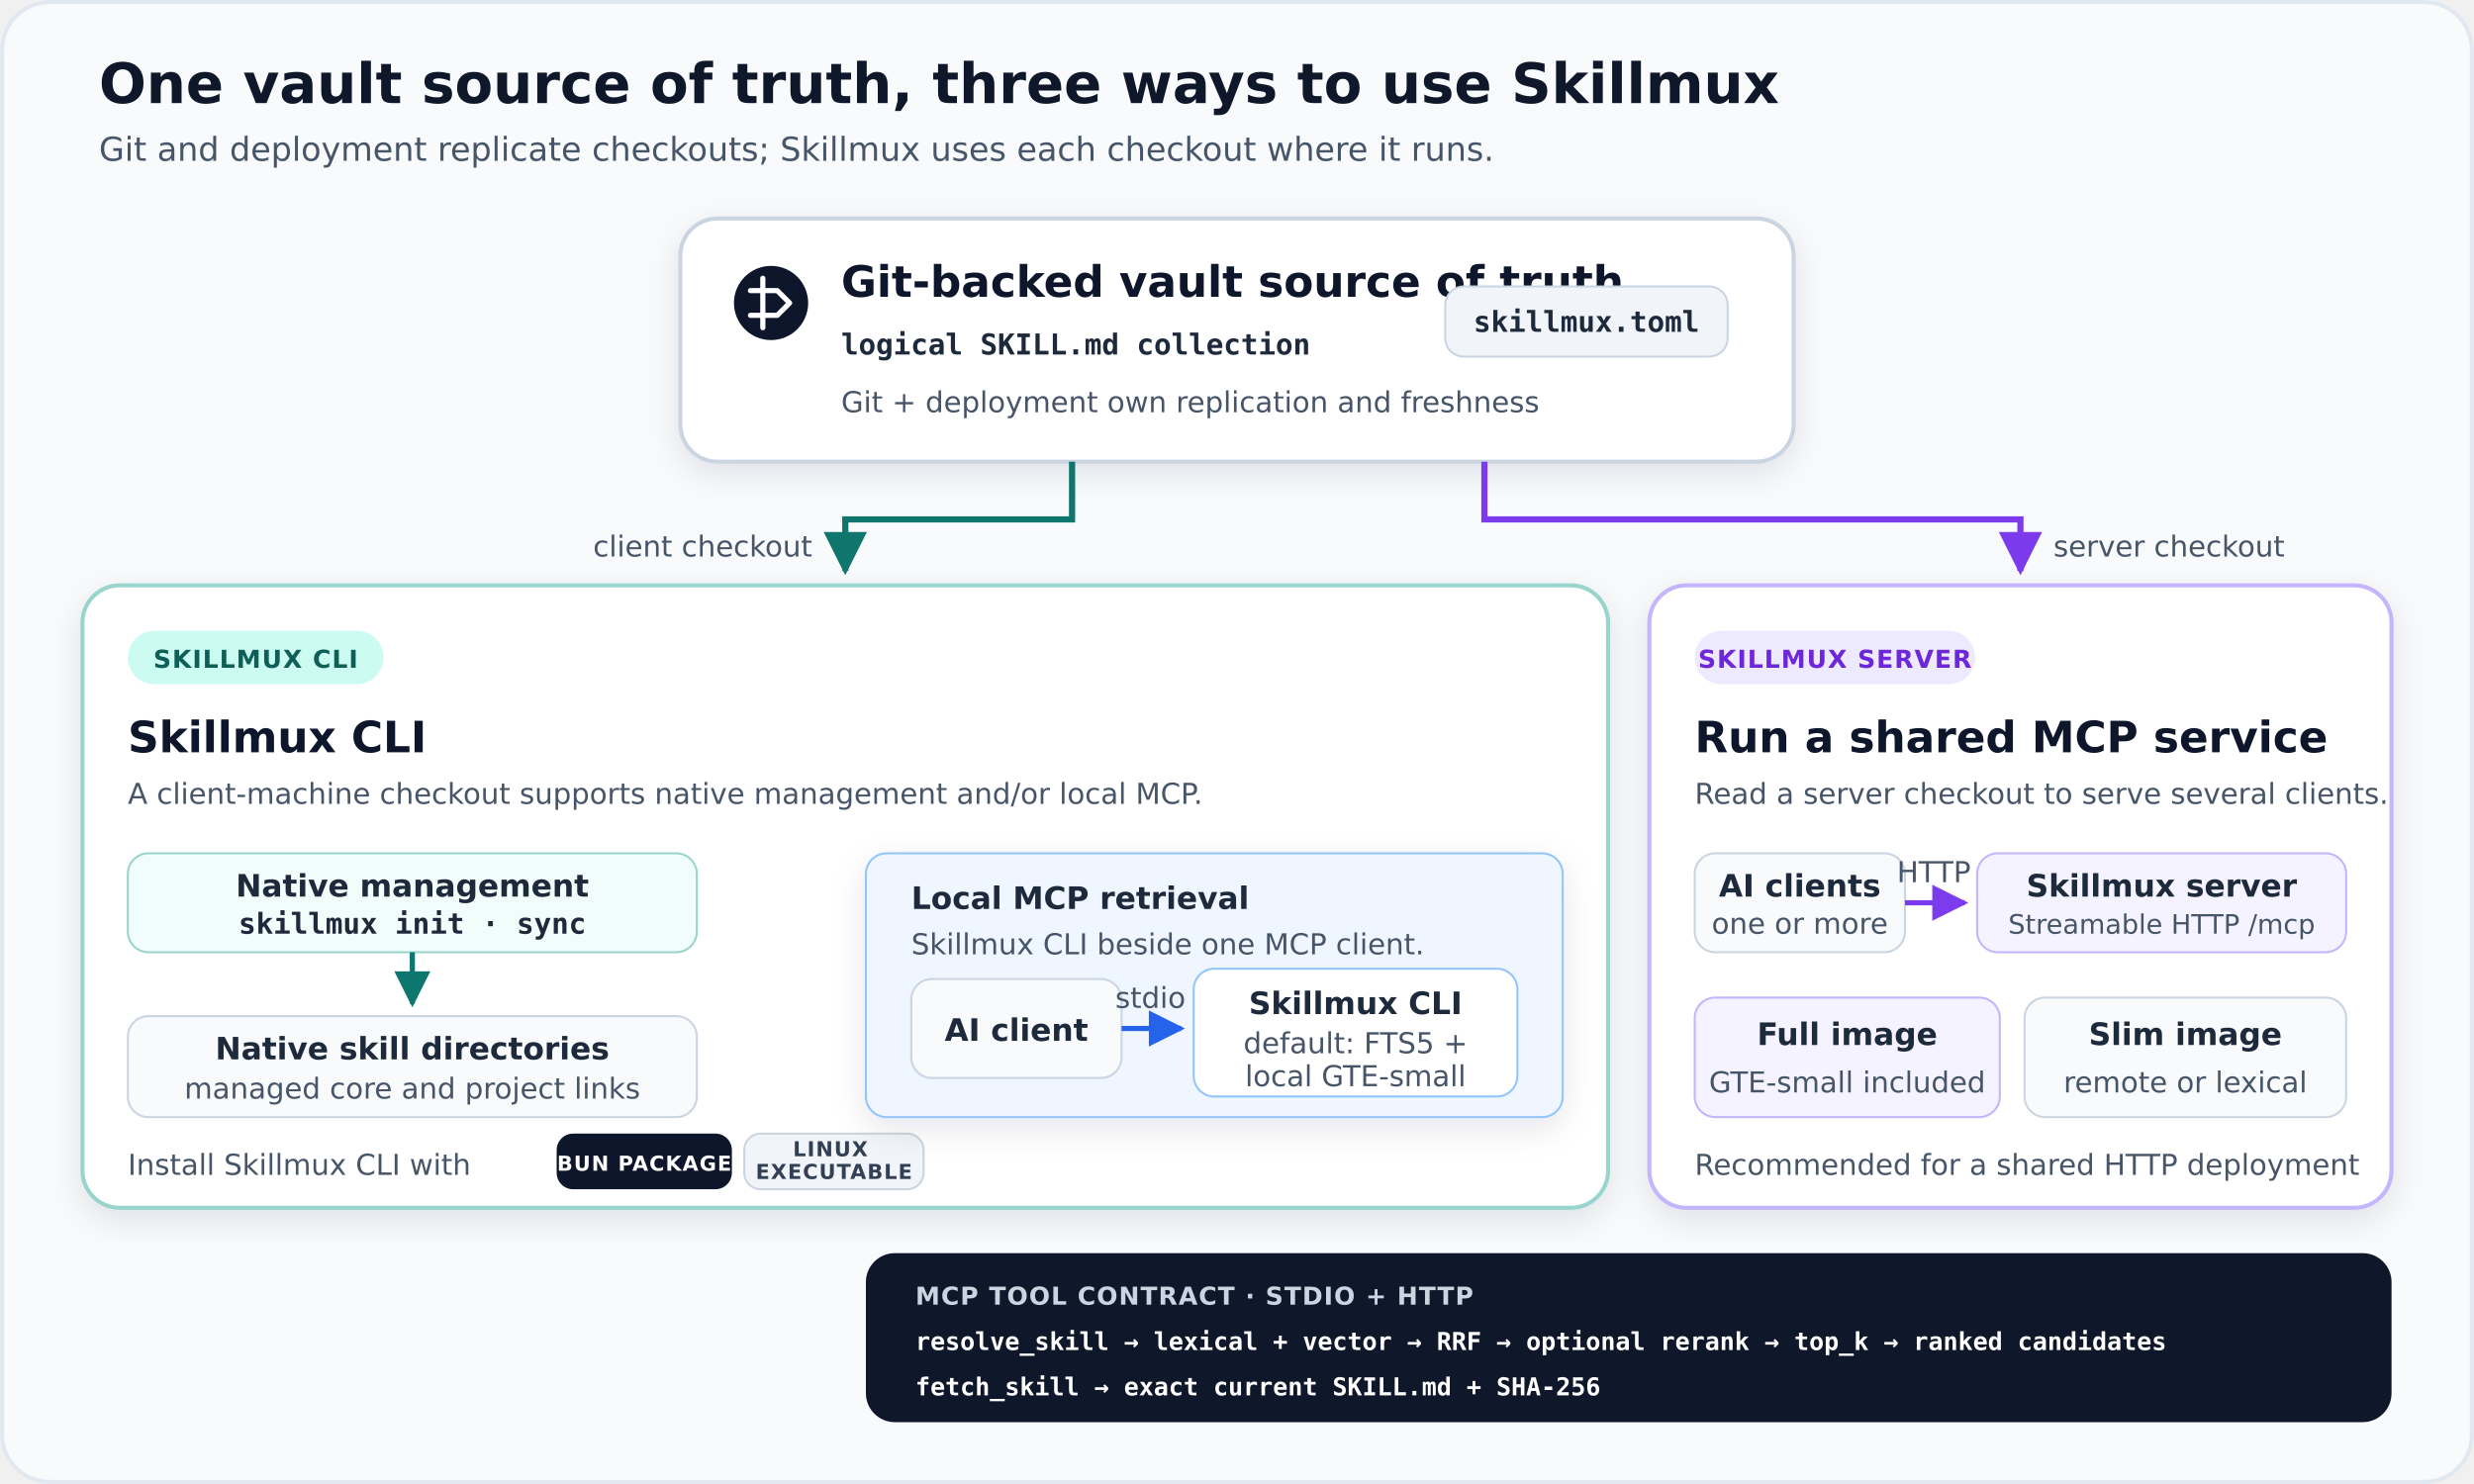
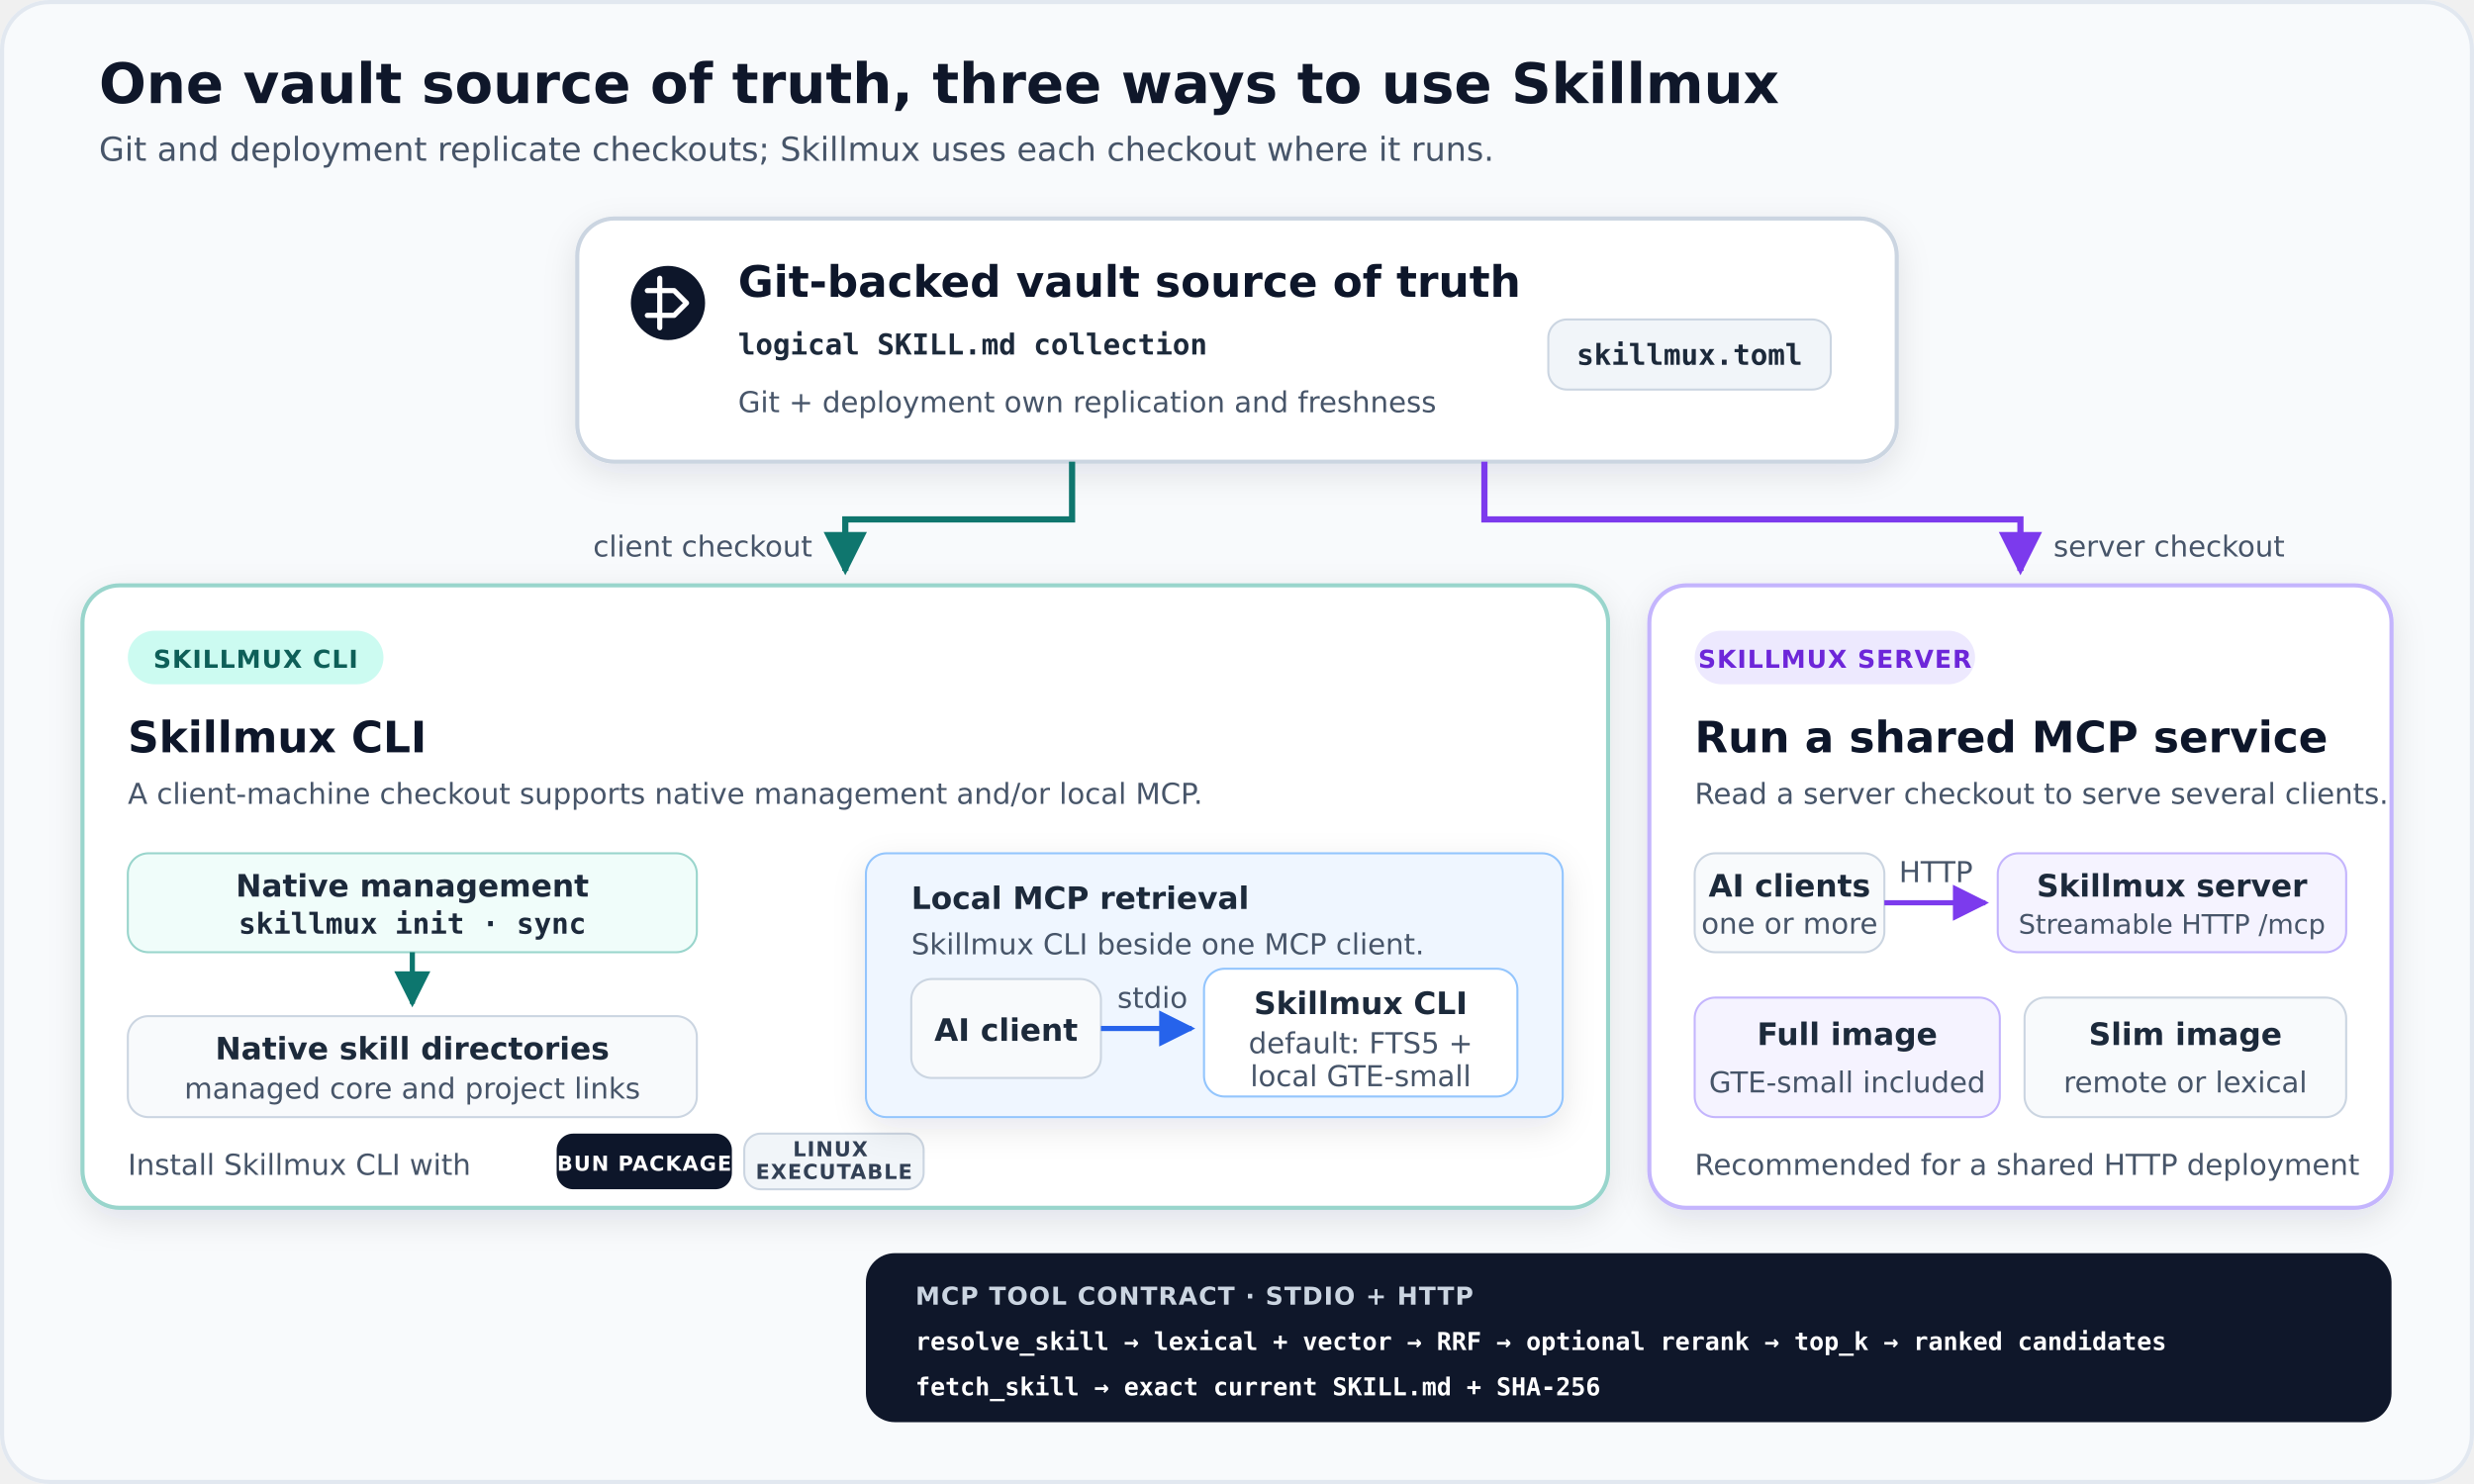
<svg xmlns="http://www.w3.org/2000/svg" viewBox="0 0 1200 720" role="img" aria-labelledby="title desc">
  <defs>
    <filter id="shadow" x="-15%" y="-15%" width="130%" height="140%">
      <feDropShadow dx="0" dy="5" stdDeviation="8" flood-color="#0f172a" flood-opacity="0.10" />
    </filter>
    <marker id="arrow-teal" viewBox="0 0 10 10" refX="9" refY="5" markerWidth="7" markerHeight="7" orient="auto">
      <path d="M0 0L10 5L0 10Z" fill="#0f766e" />
    </marker>
    <marker id="arrow-blue" viewBox="0 0 10 10" refX="9" refY="5" markerWidth="7" markerHeight="7" orient="auto">
      <path d="M0 0L10 5L0 10Z" fill="#2563eb" />
    </marker>
    <marker id="arrow-violet" viewBox="0 0 10 10" refX="9" refY="5" markerWidth="7" markerHeight="7" orient="auto">
      <path d="M0 0L10 5L0 10Z" fill="#7c3aed" />
    </marker>
    <style>
      text {
        font-family: "DejaVu Sans", Arial, sans-serif;
      }
      .title {
        font-size: 27px;
        font-weight: 750;
        fill: #0f172a;
      }
      .subtitle {
        font-size: 16px;
        font-weight: 400;
        fill: #475569;
      }
      .card-title {
        font-size: 21px;
        font-weight: 750;
        fill: #0f172a;
      }
      .label {
        font-size: 15px;
        font-weight: 650;
        fill: #1e293b;
      }
      .body {
        font-size: 14px;
        font-weight: 400;
        fill: #475569;
      }
      .mono {
        font-family: "DejaVu Sans Mono", Consolas, monospace;
        font-size: 14px;
        font-weight: 650;
        fill: #1e293b;
      }
      .mono-light {
        fill: #ffffff;
      }
      .chip {
        font-size: 12px;
        font-weight: 750;
        letter-spacing: .5px;
      }
    </style>
  </defs>
  <rect width="1200" height="720" rx="24" fill="#f8fafc" />
  <rect x="1" y="1" width="1198" height="718" rx="23" fill="none" stroke="#e2e8f0" stroke-width="2" />
  <text x="48" y="50" class="title">One vault source of truth, three ways to use Skillmux</text>
  <text x="48" y="78" class="subtitle">Git and deployment replicate checkouts; Skillmux uses each checkout where it runs.</text>
  <g filter="url(#shadow)">
-     <rect x="330" y="106" width="540" height="118" rx="18" fill="#ffffff" stroke="#cbd5e1" stroke-width="2" />
-     <circle cx="374" cy="147" r="18" fill="#0f172a" />
-     <path d="M364 141H377L383 147L377 153H364M370 135V159" fill="none" stroke="#ffffff" stroke-width="2.5" stroke-linecap="round" stroke-linejoin="round" />
-     <text x="408" y="144" class="card-title">Git-backed vault source of truth</text>
-     <text x="408" y="172" class="mono">logical SKILL.md collection</text>
-     <text x="408" y="200" class="body">Git + deployment own replication and freshness</text>
-     <rect x="701" y="139" width="137" height="34" rx="9" fill="#f1f5f9" stroke="#cbd5e1" />
-     <text x="769.5" y="161" text-anchor="middle" class="mono">skillmux.toml</text>
+     <rect x="280" y="106" width="640" height="118" rx="18" fill="#ffffff" stroke="#cbd5e1" stroke-width="2" />
+     <circle cx="324" cy="147" r="18" fill="#0f172a" />
+     <path d="M314 141H327L333 147L327 153H314M320 135V159" fill="none" stroke="#ffffff" stroke-width="2.5" stroke-linecap="round" stroke-linejoin="round" />
+     <text x="358" y="144" class="card-title">Git-backed vault source of truth</text>
+     <text x="358" y="172" class="mono">logical SKILL.md collection</text>
+     <text x="358" y="200" class="body">Git + deployment own replication and freshness</text>
+     <rect x="751" y="155" width="137" height="34" rx="9" fill="#f1f5f9" stroke="#cbd5e1" />
+     <text x="819.5" y="177" text-anchor="middle" class="mono">skillmux.toml</text>
  </g>
  <path d="M520 224V252H410V277" fill="none" stroke="#0f766e" stroke-width="3" marker-end="url(#arrow-teal)" />
  <path d="M720 224V252H980V277" fill="none" stroke="#7c3aed" stroke-width="3" marker-end="url(#arrow-violet)" />
  <text x="394" y="270" text-anchor="end" class="body">client checkout</text>
  <text x="996" y="270" text-anchor="start" class="body">server checkout</text>
  <g filter="url(#shadow)">
    <rect x="40" y="284" width="740" height="302" rx="18" fill="#ffffff" stroke="#99d5cc" stroke-width="2" />
    <rect x="62" y="306" width="124" height="26" rx="13" fill="#ccfbf1" />
    <text x="124" y="324" text-anchor="middle" class="chip" fill="#115e59">SKILLMUX CLI</text>
    <text x="62" y="365" class="card-title">Skillmux CLI</text>
    <text x="62" y="390" class="body">A client-machine checkout supports native management and/or local MCP.</text>
    <rect x="62" y="414" width="276" height="48" rx="10" fill="#f0fdfa" stroke="#99d5cc" />
    <text x="200" y="435" text-anchor="middle" class="label">Native management</text>
    <text x="200" y="453" text-anchor="middle" class="mono">skillmux init · sync</text>
    <path d="M200 462V487" fill="none" stroke="#0f766e" stroke-width="2.5" marker-end="url(#arrow-teal)" />
    <rect x="62" y="493" width="276" height="49" rx="10" fill="#f8fafc" stroke="#cbd5e1" />
    <text x="200" y="514" text-anchor="middle" class="label">Native skill directories</text>
    <text x="200" y="533" text-anchor="middle" class="body">managed core and project links</text>
    <text x="62" y="570" class="body">Install Skillmux CLI with</text>
    <rect x="270" y="550" width="85" height="27" rx="8" fill="#0f172a" />
    <text x="312.5" y="568" text-anchor="middle" class="chip" style="font-size: 10px" fill="#ffffff">BUN PACKAGE</text>
    <rect x="361" y="550" width="87" height="27" rx="8" fill="#f1f5f9" stroke="#cbd5e1" />
    <text x="404.5" y="561" text-anchor="middle" class="chip" style="font-size: 10px" fill="#334155">
      <tspan x="404.5">LINUX</tspan>
      <tspan x="404.5" dy="11">EXECUTABLE</tspan>
    </text>
  </g>
  <g filter="url(#shadow)">
    <rect x="420" y="414" width="338" height="128" rx="10" fill="#eff6ff" stroke="#93c5fd" />
    <text x="442" y="441" class="label">Local MCP retrieval</text>
    <text x="442" y="463" class="body">Skillmux CLI beside one MCP client.</text>
-     <rect x="442" y="475" width="102" height="48" rx="10" fill="#f8fafc" stroke="#cbd5e1" />
-     <text x="493" y="505" text-anchor="middle" class="label">AI client</text>
-     <path d="M544 499H573" fill="none" stroke="#2563eb" stroke-width="2.5" marker-end="url(#arrow-blue)" />
-     <text x="558" y="489" text-anchor="middle" class="body">stdio</text>
-     <rect x="579" y="470" width="157" height="62" rx="10" fill="#ffffff" stroke="#93c5fd" />
-     <text x="657.5" y="492" text-anchor="middle" class="label">Skillmux CLI</text>
-     <text x="657.5" y="511" text-anchor="middle" class="body">default: FTS5 +</text>
-     <text x="657.5" y="527" text-anchor="middle" class="body">local GTE-small</text>
+     <rect x="442" y="475" width="92" height="48" rx="10" fill="#f8fafc" stroke="#cbd5e1" />
+     <text x="488" y="505" text-anchor="middle" class="label">AI client</text>
+     <path d="M534 499H578" fill="none" stroke="#2563eb" stroke-width="2.5" marker-end="url(#arrow-blue)" />
+     <text x="559" y="489" text-anchor="middle" class="body">stdio</text>
+     <rect x="584" y="470" width="152" height="62" rx="10" fill="#ffffff" stroke="#93c5fd" />
+     <text x="660" y="492" text-anchor="middle" class="label">Skillmux CLI</text>
+     <text x="660" y="511" text-anchor="middle" class="body">default: FTS5 +</text>
+     <text x="660" y="527" text-anchor="middle" class="body">local GTE-small</text>
  </g>
  <g filter="url(#shadow)">
    <rect x="800" y="284" width="360" height="302" rx="18" fill="#ffffff" stroke="#c4b5fd" stroke-width="2" />
    <rect x="822" y="306" width="136" height="26" rx="13" fill="#ede9fe" />
    <text x="890" y="324" text-anchor="middle" class="chip" fill="#6d28d9">SKILLMUX SERVER</text>
    <text x="822" y="365" class="card-title">Run a shared MCP service</text>
    <text x="822" y="390" class="body">Read a server checkout to serve several clients.</text>
-     <rect x="822" y="414" width="102" height="48" rx="10" fill="#f8fafc" stroke="#cbd5e1" />
-     <text x="873" y="435" text-anchor="middle" class="label">AI clients</text>
-     <text x="873" y="453" text-anchor="middle" class="body">one or more</text>
-     <path d="M924 438H953" fill="none" stroke="#7c3aed" stroke-width="2.5" marker-end="url(#arrow-violet)" />
-     <text x="938" y="428" text-anchor="middle" class="body">HTTP</text>
-     <rect x="959" y="414" width="179" height="48" rx="10" fill="#f5f3ff" stroke="#c4b5fd" />
-     <text x="1048.5" y="435" text-anchor="middle" class="label">Skillmux server</text>
-     <text x="1048.5" y="453" text-anchor="middle" class="body" style="font-size: 13px">Streamable HTTP /mcp</text>
+     <rect x="822" y="414" width="92" height="48" rx="10" fill="#f8fafc" stroke="#cbd5e1" />
+     <text x="868" y="435" text-anchor="middle" class="label">AI clients</text>
+     <text x="868" y="453" text-anchor="middle" class="body">one or more</text>
+     <path d="M914 438H963" fill="none" stroke="#7c3aed" stroke-width="2.5" marker-end="url(#arrow-violet)" />
+     <text x="939" y="428" text-anchor="middle" class="body">HTTP</text>
+     <rect x="969" y="414" width="169" height="48" rx="10" fill="#f5f3ff" stroke="#c4b5fd" />
+     <text x="1053.5" y="435" text-anchor="middle" class="label">Skillmux server</text>
+     <text x="1053.5" y="453" text-anchor="middle" class="body" style="font-size: 13px">Streamable HTTP /mcp</text>
    <rect x="822" y="484" width="148" height="58" rx="10" fill="#f5f3ff" stroke="#c4b5fd" />
    <text x="896" y="507" text-anchor="middle" class="label">Full image</text>
    <text x="896" y="530" text-anchor="middle" class="body">GTE-small included</text>
    <rect x="982" y="484" width="156" height="58" rx="10" fill="#f8fafc" stroke="#cbd5e1" />
    <text x="1060" y="507" text-anchor="middle" class="label">Slim image</text>
    <text x="1060" y="530" text-anchor="middle" class="body">remote or lexical</text>
    <text x="822" y="570" class="body">Recommended for a shared HTTP deployment</text>
  </g>
  <rect x="420" y="608" width="740" height="82" rx="14" fill="#0f172a" />
  <text x="444" y="633" class="chip" fill="#cbd5e1">MCP TOOL CONTRACT · STDIO + HTTP</text>
  <text x="444" y="655" class="mono mono-light" style="font-size: 12px">resolve_skill → lexical + vector → RRF → optional rerank → top_k → ranked candidates</text>
  <text x="444" y="677" class="mono mono-light" style="font-size: 12px">fetch_skill → exact current SKILL.md + SHA-256</text>
</svg>
